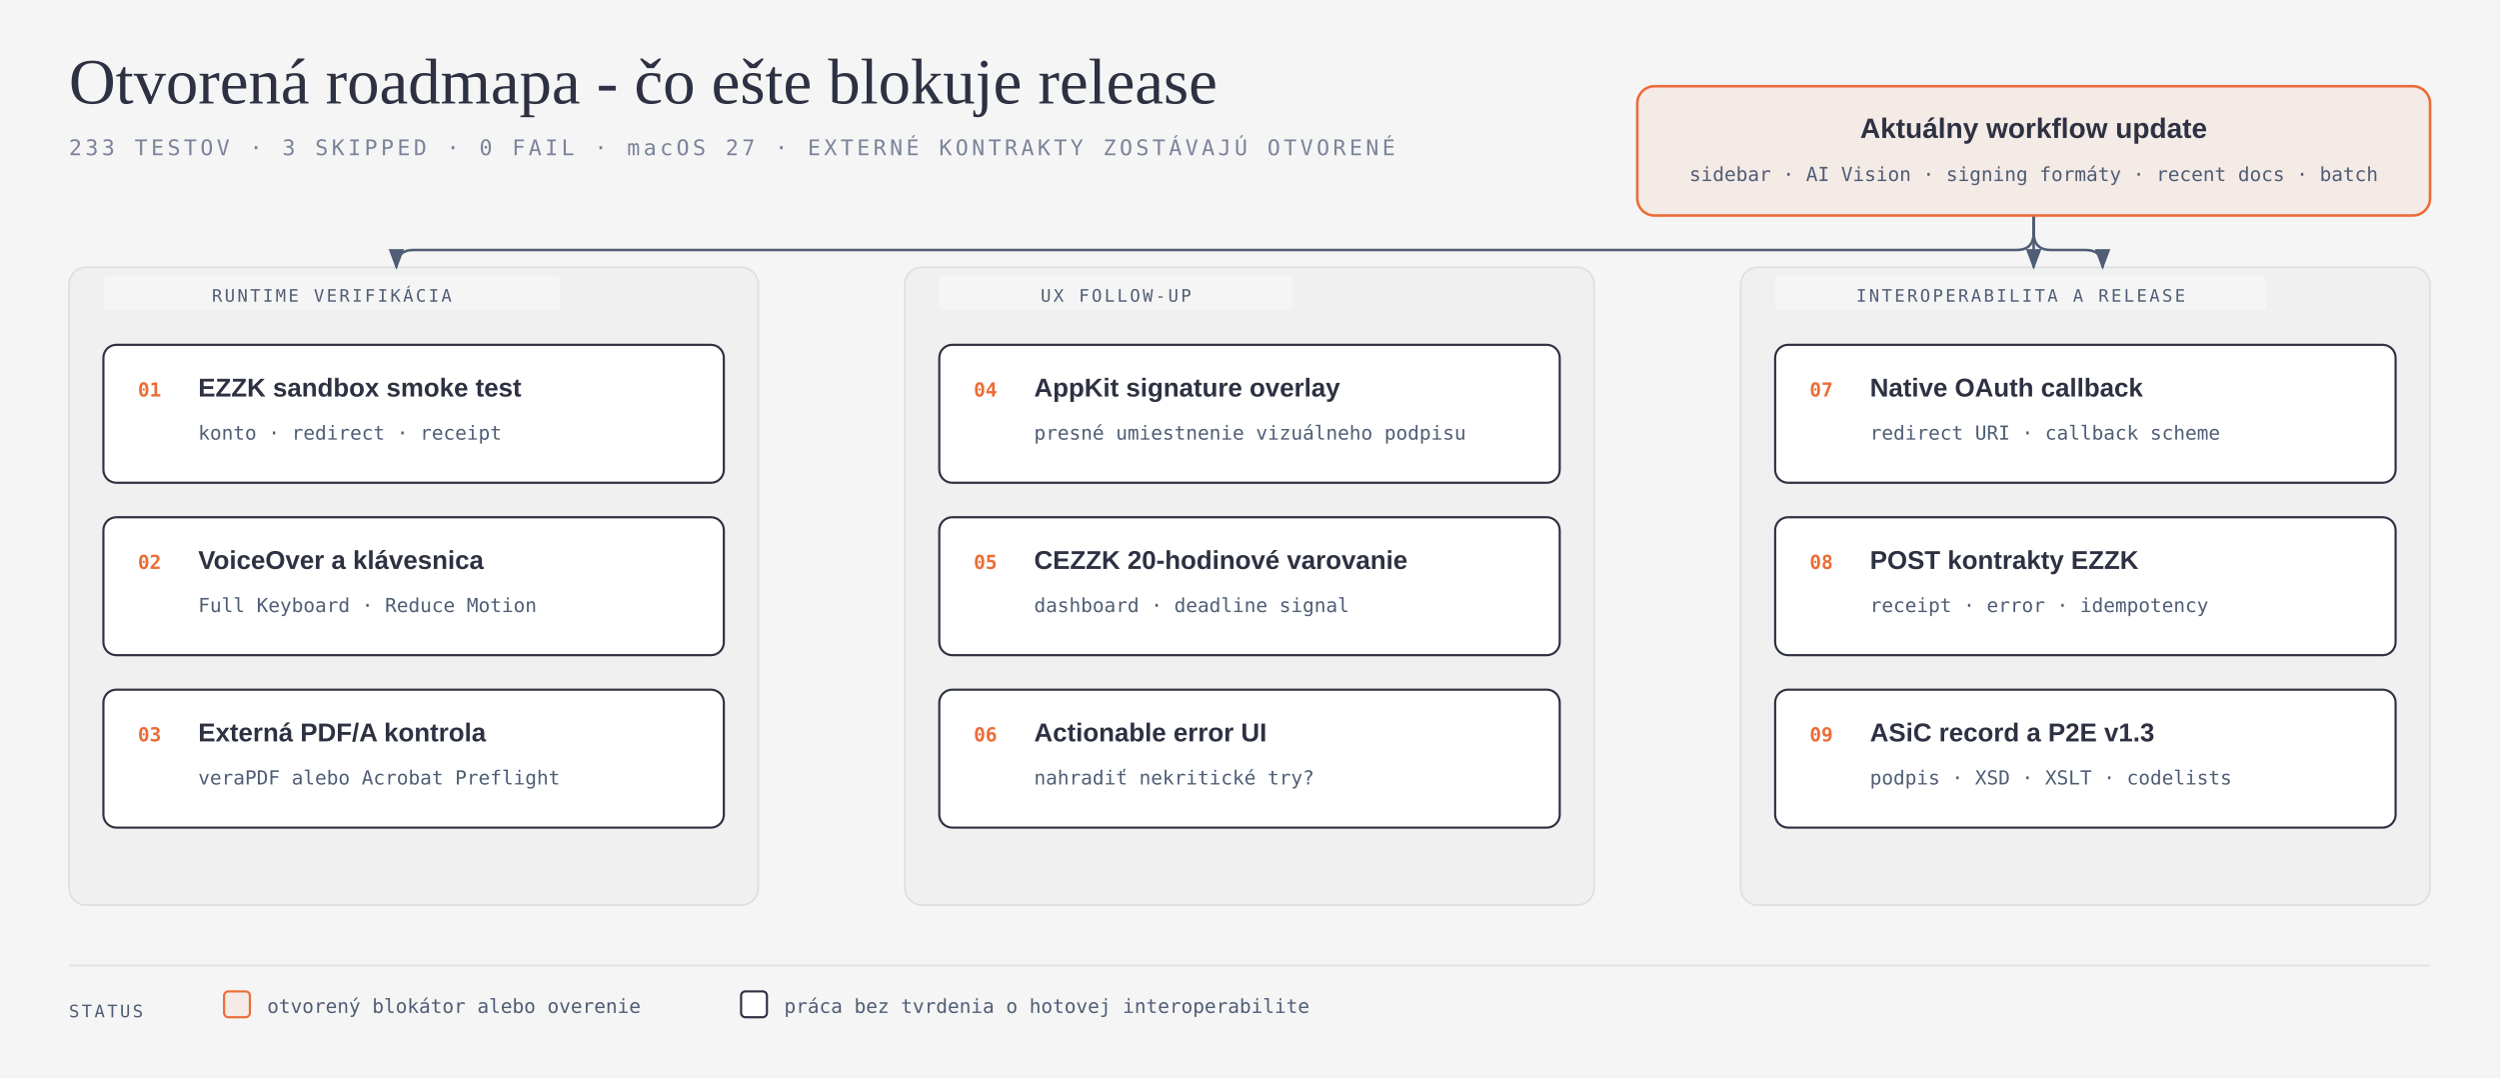
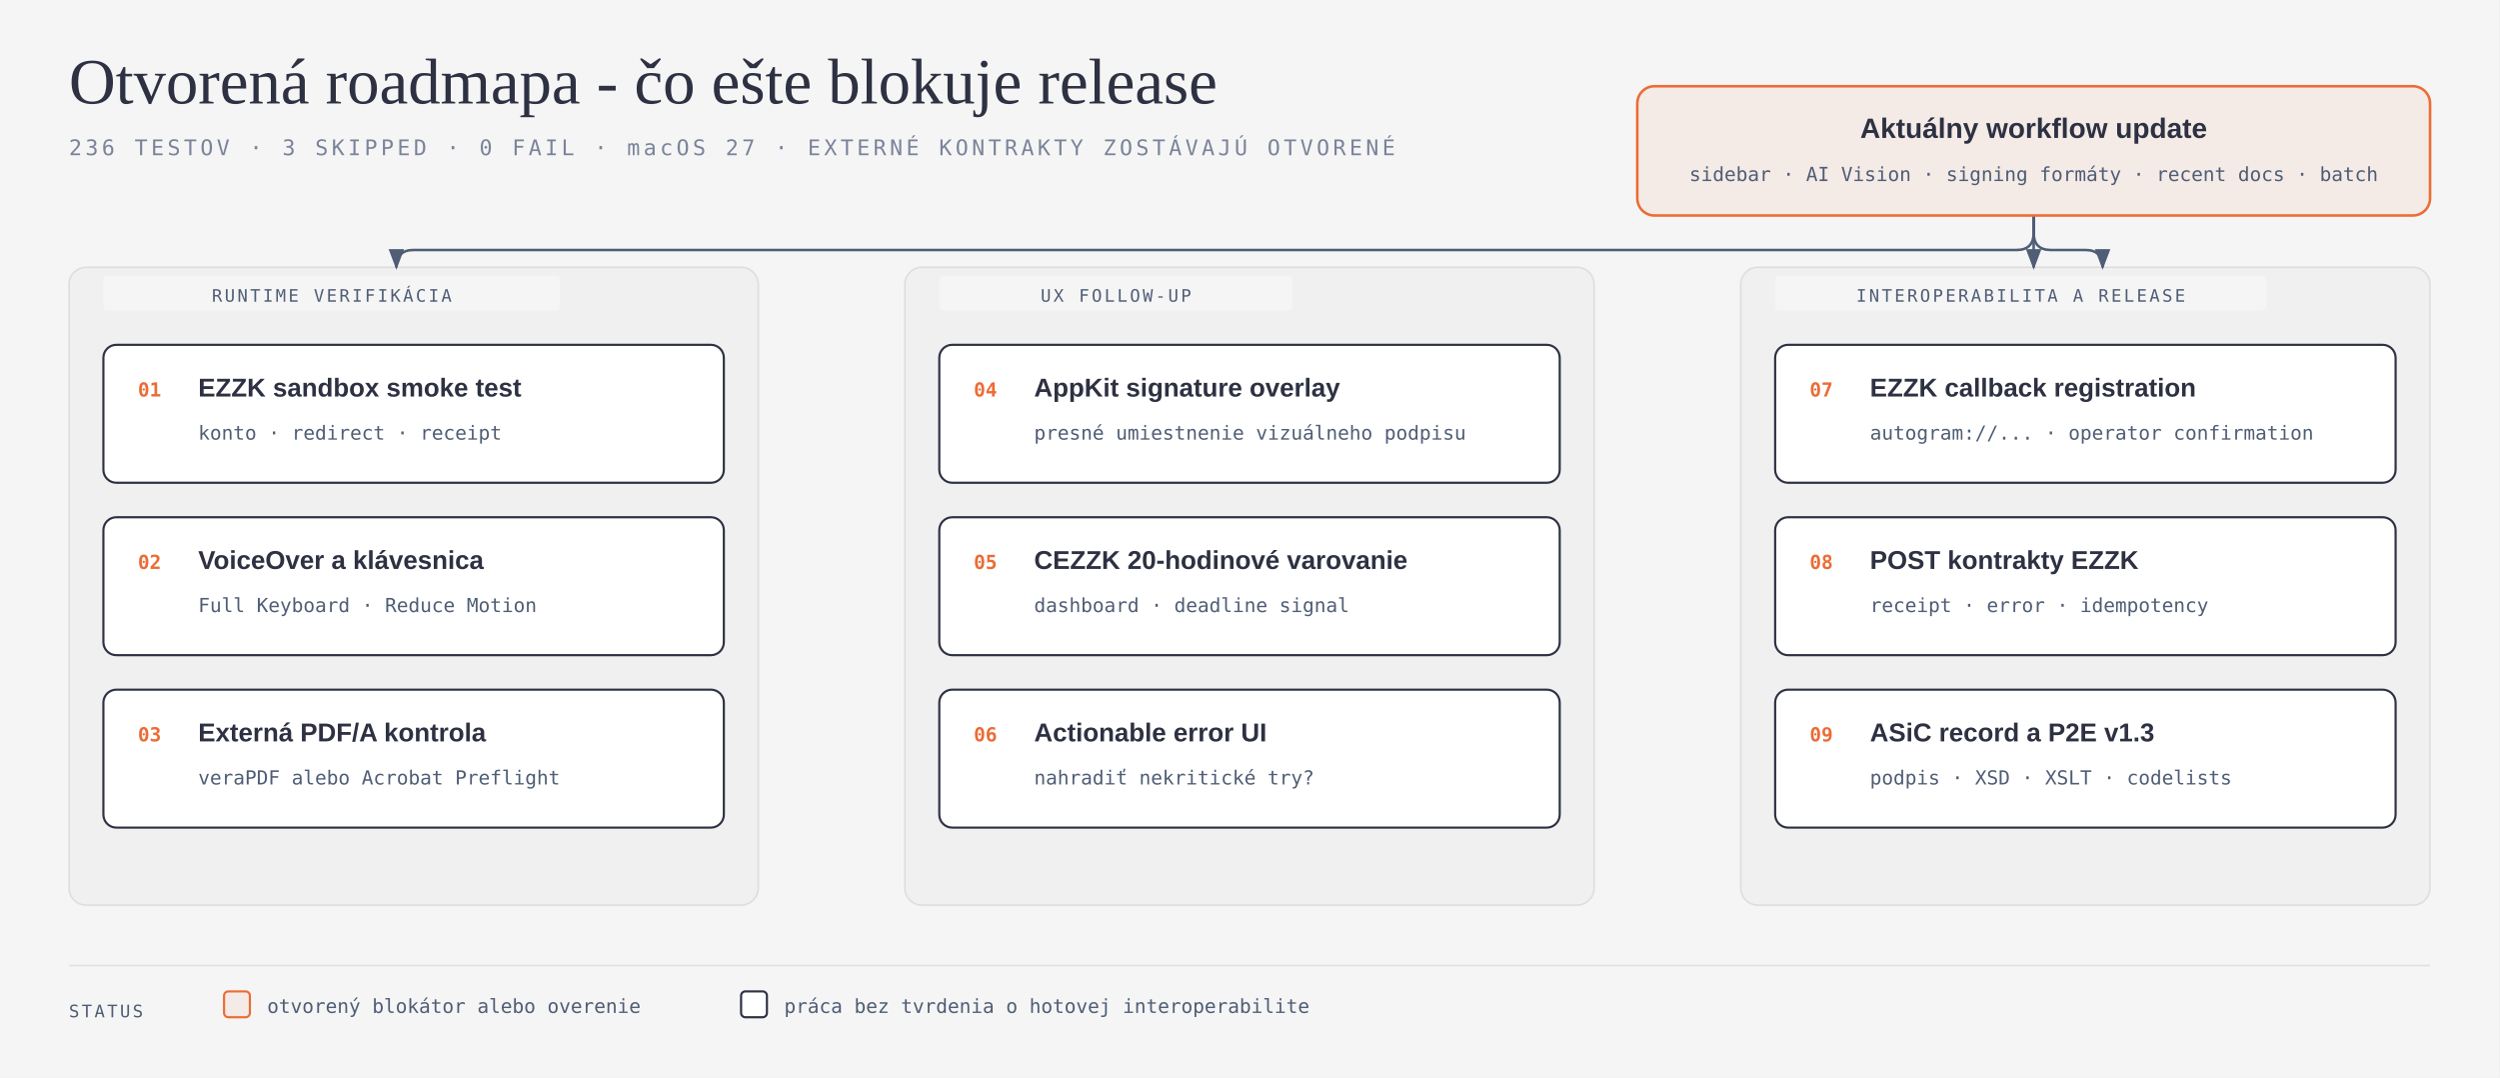
<svg xmlns="http://www.w3.org/2000/svg" width="1160" height="500" viewBox="0 0 1160 500" role="img" aria-labelledby="roadmap-open-work-title roadmap-open-work-desc">
  <defs>
    <marker id="roadmap-open-work-arrow" markerWidth="8" markerHeight="6" refX="7" refY="3" orient="auto">
      <polygon points="0 0, 8 3, 0 6" fill="#4f5d75" />
    </marker>
    <marker id="roadmap-open-work-arrow-accent" markerWidth="8" markerHeight="6" refX="7" refY="3" orient="auto">
      <polygon points="0 0, 8 3, 0 6" fill="#eb6c36" />
    </marker>
  </defs>
  <rect width="1160" height="500" fill="#f5f5f5" />
  <text x="32" y="48" font-family="Georgia, 'Times New Roman', serif" font-size="30" fill="#2d3142">Otvorená roadmapa - čo ešte blokuje release</text>
-   <text x="32" y="72" font-family="ui-monospace, 'SF Mono', Menlo, monospace" font-size="10" letter-spacing="1.6" fill="#7a8399">233 TESTOV · 3 SKIPPED · 0 FAIL · macOS 27 · EXTERNÉ KONTRAKTY ZOSTÁVAJÚ OTVORENÉ</text>
+   <text x="32" y="72" font-family="ui-monospace, 'SF Mono', Menlo, monospace" font-size="10" letter-spacing="1.6" fill="#7a8399">236 TESTOV · 3 SKIPPED · 0 FAIL · macOS 27 · EXTERNÉ KONTRAKTY ZOSTÁVAJÚ OTVORENÉ</text>
  <path d="M944,100 V108 Q944,116 936,116 H192 Q184,116 184,124" fill="none" stroke="#4f5d75" stroke-width="1.2" marker-end="url(#roadmap-open-work-arrow)" />
  <path d="M944,100 V124" fill="none" stroke="#4f5d75" stroke-width="1.2" marker-end="url(#roadmap-open-work-arrow)" />
  <path d="M944,100 V108 Q944,116 952,116 H968 Q976,116 976,124" fill="none" stroke="#4f5d75" stroke-width="1.2" marker-end="url(#roadmap-open-work-arrow)" />
  <rect x="760" y="40" width="368" height="60" rx="8" fill="rgba(235,108,54,0.08)" stroke="#eb6c36" stroke-width="1.2" />
  <text x="944" y="64" text-anchor="middle" font-family="-apple-system, 'Helvetica Neue', Arial, sans-serif" font-size="13" font-weight="600" fill="#2d3142">Aktuálny workflow update</text>
  <text x="944" y="84" text-anchor="middle" font-family="ui-monospace, 'SF Mono', Menlo, monospace" font-size="9" fill="#4f5d75">sidebar · AI Vision · signing formáty · recent docs · batch</text>
  <rect x="32" y="124" width="320" height="296" rx="8" fill="rgba(45,49,66,0.02)" stroke="rgba(45,49,66,0.10)" stroke-width="0.8" />
  <rect x="420" y="124" width="320" height="296" rx="8" fill="rgba(45,49,66,0.02)" stroke="rgba(45,49,66,0.10)" stroke-width="0.8" />
  <rect x="808" y="124" width="320" height="296" rx="8" fill="rgba(45,49,66,0.02)" stroke="rgba(45,49,66,0.10)" stroke-width="0.8" />
  <rect x="48" y="128" width="212" height="16" rx="2" fill="#f5f5f5" />
  <text x="154" y="140" text-anchor="middle" fill="#4f5d75" font-size="8" font-family="ui-monospace, 'SF Mono', Menlo, monospace" letter-spacing="1.1">RUNTIME VERIFIKÁCIA</text>
  <rect x="436" y="128" width="164" height="16" rx="2" fill="#f5f5f5" />
  <text x="518" y="140" text-anchor="middle" fill="#4f5d75" font-size="8" font-family="ui-monospace, 'SF Mono', Menlo, monospace" letter-spacing="1.1">UX FOLLOW-UP</text>
  <rect x="824" y="128" width="228" height="16" rx="2" fill="#f5f5f5" />
  <text x="938" y="140" text-anchor="middle" fill="#4f5d75" font-size="8" font-family="ui-monospace, 'SF Mono', Menlo, monospace" letter-spacing="1.1">INTEROPERABILITA A RELEASE</text>
  <g font-family="-apple-system, 'Helvetica Neue', Arial, sans-serif">
    <rect x="48" y="160" width="288" height="64" rx="6" fill="#ffffff" stroke="#2d3142" stroke-width="1" />
    <text x="64" y="184" fill="#eb6c36" font-size="9" font-family="ui-monospace, 'SF Mono', Menlo, monospace" font-weight="600">01</text>
    <text x="92" y="184" fill="#2d3142" font-size="12" font-weight="600">EZZK sandbox smoke test</text>
    <text x="92" y="204" fill="#4f5d75" font-size="9" font-family="ui-monospace, 'SF Mono', Menlo, monospace">konto · redirect · receipt</text>
    <rect x="48" y="240" width="288" height="64" rx="6" fill="#ffffff" stroke="#2d3142" stroke-width="1" />
    <text x="64" y="264" fill="#eb6c36" font-size="9" font-family="ui-monospace, 'SF Mono', Menlo, monospace" font-weight="600">02</text>
    <text x="92" y="264" fill="#2d3142" font-size="12" font-weight="600">VoiceOver a klávesnica</text>
    <text x="92" y="284" fill="#4f5d75" font-size="9" font-family="ui-monospace, 'SF Mono', Menlo, monospace">Full Keyboard · Reduce Motion</text>
    <rect x="48" y="320" width="288" height="64" rx="6" fill="#ffffff" stroke="#2d3142" stroke-width="1" />
    <text x="64" y="344" fill="#eb6c36" font-size="9" font-family="ui-monospace, 'SF Mono', Menlo, monospace" font-weight="600">03</text>
    <text x="92" y="344" fill="#2d3142" font-size="12" font-weight="600">Externá PDF/A kontrola</text>
    <text x="92" y="364" fill="#4f5d75" font-size="9" font-family="ui-monospace, 'SF Mono', Menlo, monospace">veraPDF alebo Acrobat Preflight</text>
    <rect x="436" y="160" width="288" height="64" rx="6" fill="#ffffff" stroke="#2d3142" stroke-width="1" />
    <text x="452" y="184" fill="#eb6c36" font-size="9" font-family="ui-monospace, 'SF Mono', Menlo, monospace" font-weight="600">04</text>
    <text x="480" y="184" fill="#2d3142" font-size="12" font-weight="600">AppKit signature overlay</text>
    <text x="480" y="204" fill="#4f5d75" font-size="9" font-family="ui-monospace, 'SF Mono', Menlo, monospace">presné umiestnenie vizuálneho podpisu</text>
    <rect x="436" y="240" width="288" height="64" rx="6" fill="#ffffff" stroke="#2d3142" stroke-width="1" />
    <text x="452" y="264" fill="#eb6c36" font-size="9" font-family="ui-monospace, 'SF Mono', Menlo, monospace" font-weight="600">05</text>
    <text x="480" y="264" fill="#2d3142" font-size="12" font-weight="600">CEZZK 20-hodinové varovanie</text>
    <text x="480" y="284" fill="#4f5d75" font-size="9" font-family="ui-monospace, 'SF Mono', Menlo, monospace">dashboard · deadline signal</text>
    <rect x="436" y="320" width="288" height="64" rx="6" fill="#ffffff" stroke="#2d3142" stroke-width="1" />
    <text x="452" y="344" fill="#eb6c36" font-size="9" font-family="ui-monospace, 'SF Mono', Menlo, monospace" font-weight="600">06</text>
    <text x="480" y="344" fill="#2d3142" font-size="12" font-weight="600">Actionable error UI</text>
    <text x="480" y="364" fill="#4f5d75" font-size="9" font-family="ui-monospace, 'SF Mono', Menlo, monospace">nahradiť nekritické try?</text>
    <rect x="824" y="160" width="288" height="64" rx="6" fill="#ffffff" stroke="#2d3142" stroke-width="1" />
    <text x="840" y="184" fill="#eb6c36" font-size="9" font-family="ui-monospace, 'SF Mono', Menlo, monospace" font-weight="600">07</text>
-     <text x="868" y="184" fill="#2d3142" font-size="12" font-weight="600">Native OAuth callback</text>
-     <text x="868" y="204" fill="#4f5d75" font-size="9" font-family="ui-monospace, 'SF Mono', Menlo, monospace">redirect URI · callback scheme</text>
+     <text x="868" y="184" fill="#2d3142" font-size="12" font-weight="600">EZZK callback registration</text>
+     <text x="868" y="204" fill="#4f5d75" font-size="9" font-family="ui-monospace, 'SF Mono', Menlo, monospace">autogram://... · operator confirmation</text>
    <rect x="824" y="240" width="288" height="64" rx="6" fill="#ffffff" stroke="#2d3142" stroke-width="1" />
    <text x="840" y="264" fill="#eb6c36" font-size="9" font-family="ui-monospace, 'SF Mono', Menlo, monospace" font-weight="600">08</text>
    <text x="868" y="264" fill="#2d3142" font-size="12" font-weight="600">POST kontrakty EZZK</text>
    <text x="868" y="284" fill="#4f5d75" font-size="9" font-family="ui-monospace, 'SF Mono', Menlo, monospace">receipt · error · idempotency</text>
    <rect x="824" y="320" width="288" height="64" rx="6" fill="#ffffff" stroke="#2d3142" stroke-width="1" />
    <text x="840" y="344" fill="#eb6c36" font-size="9" font-family="ui-monospace, 'SF Mono', Menlo, monospace" font-weight="600">09</text>
    <text x="868" y="344" fill="#2d3142" font-size="12" font-weight="600">ASiC record a P2E v1.3</text>
    <text x="868" y="364" fill="#4f5d75" font-size="9" font-family="ui-monospace, 'SF Mono', Menlo, monospace">podpis · XSD · XSLT · codelists</text>
  </g>
  <line x1="32" y1="448" x2="1128" y2="448" stroke="rgba(45,49,66,0.10)" stroke-width="0.8" />
  <text x="32" y="472" fill="#4f5d75" font-size="8" font-family="ui-monospace, 'SF Mono', Menlo, monospace" letter-spacing="1.1">STATUS</text>
  <rect x="104" y="460" width="12" height="12" rx="2" fill="rgba(235,108,54,0.08)" stroke="#eb6c36" stroke-width="1" />
  <text x="124" y="470" fill="#4f5d75" font-size="9" font-family="ui-monospace, 'SF Mono', Menlo, monospace">otvorený blokátor alebo overenie</text>
  <rect x="344" y="460" width="12" height="12" rx="2" fill="#ffffff" stroke="#2d3142" stroke-width="1" />
  <text x="364" y="470" fill="#4f5d75" font-size="9" font-family="ui-monospace, 'SF Mono', Menlo, monospace">práca bez tvrdenia o hotovej interoperabilite</text>
</svg>
